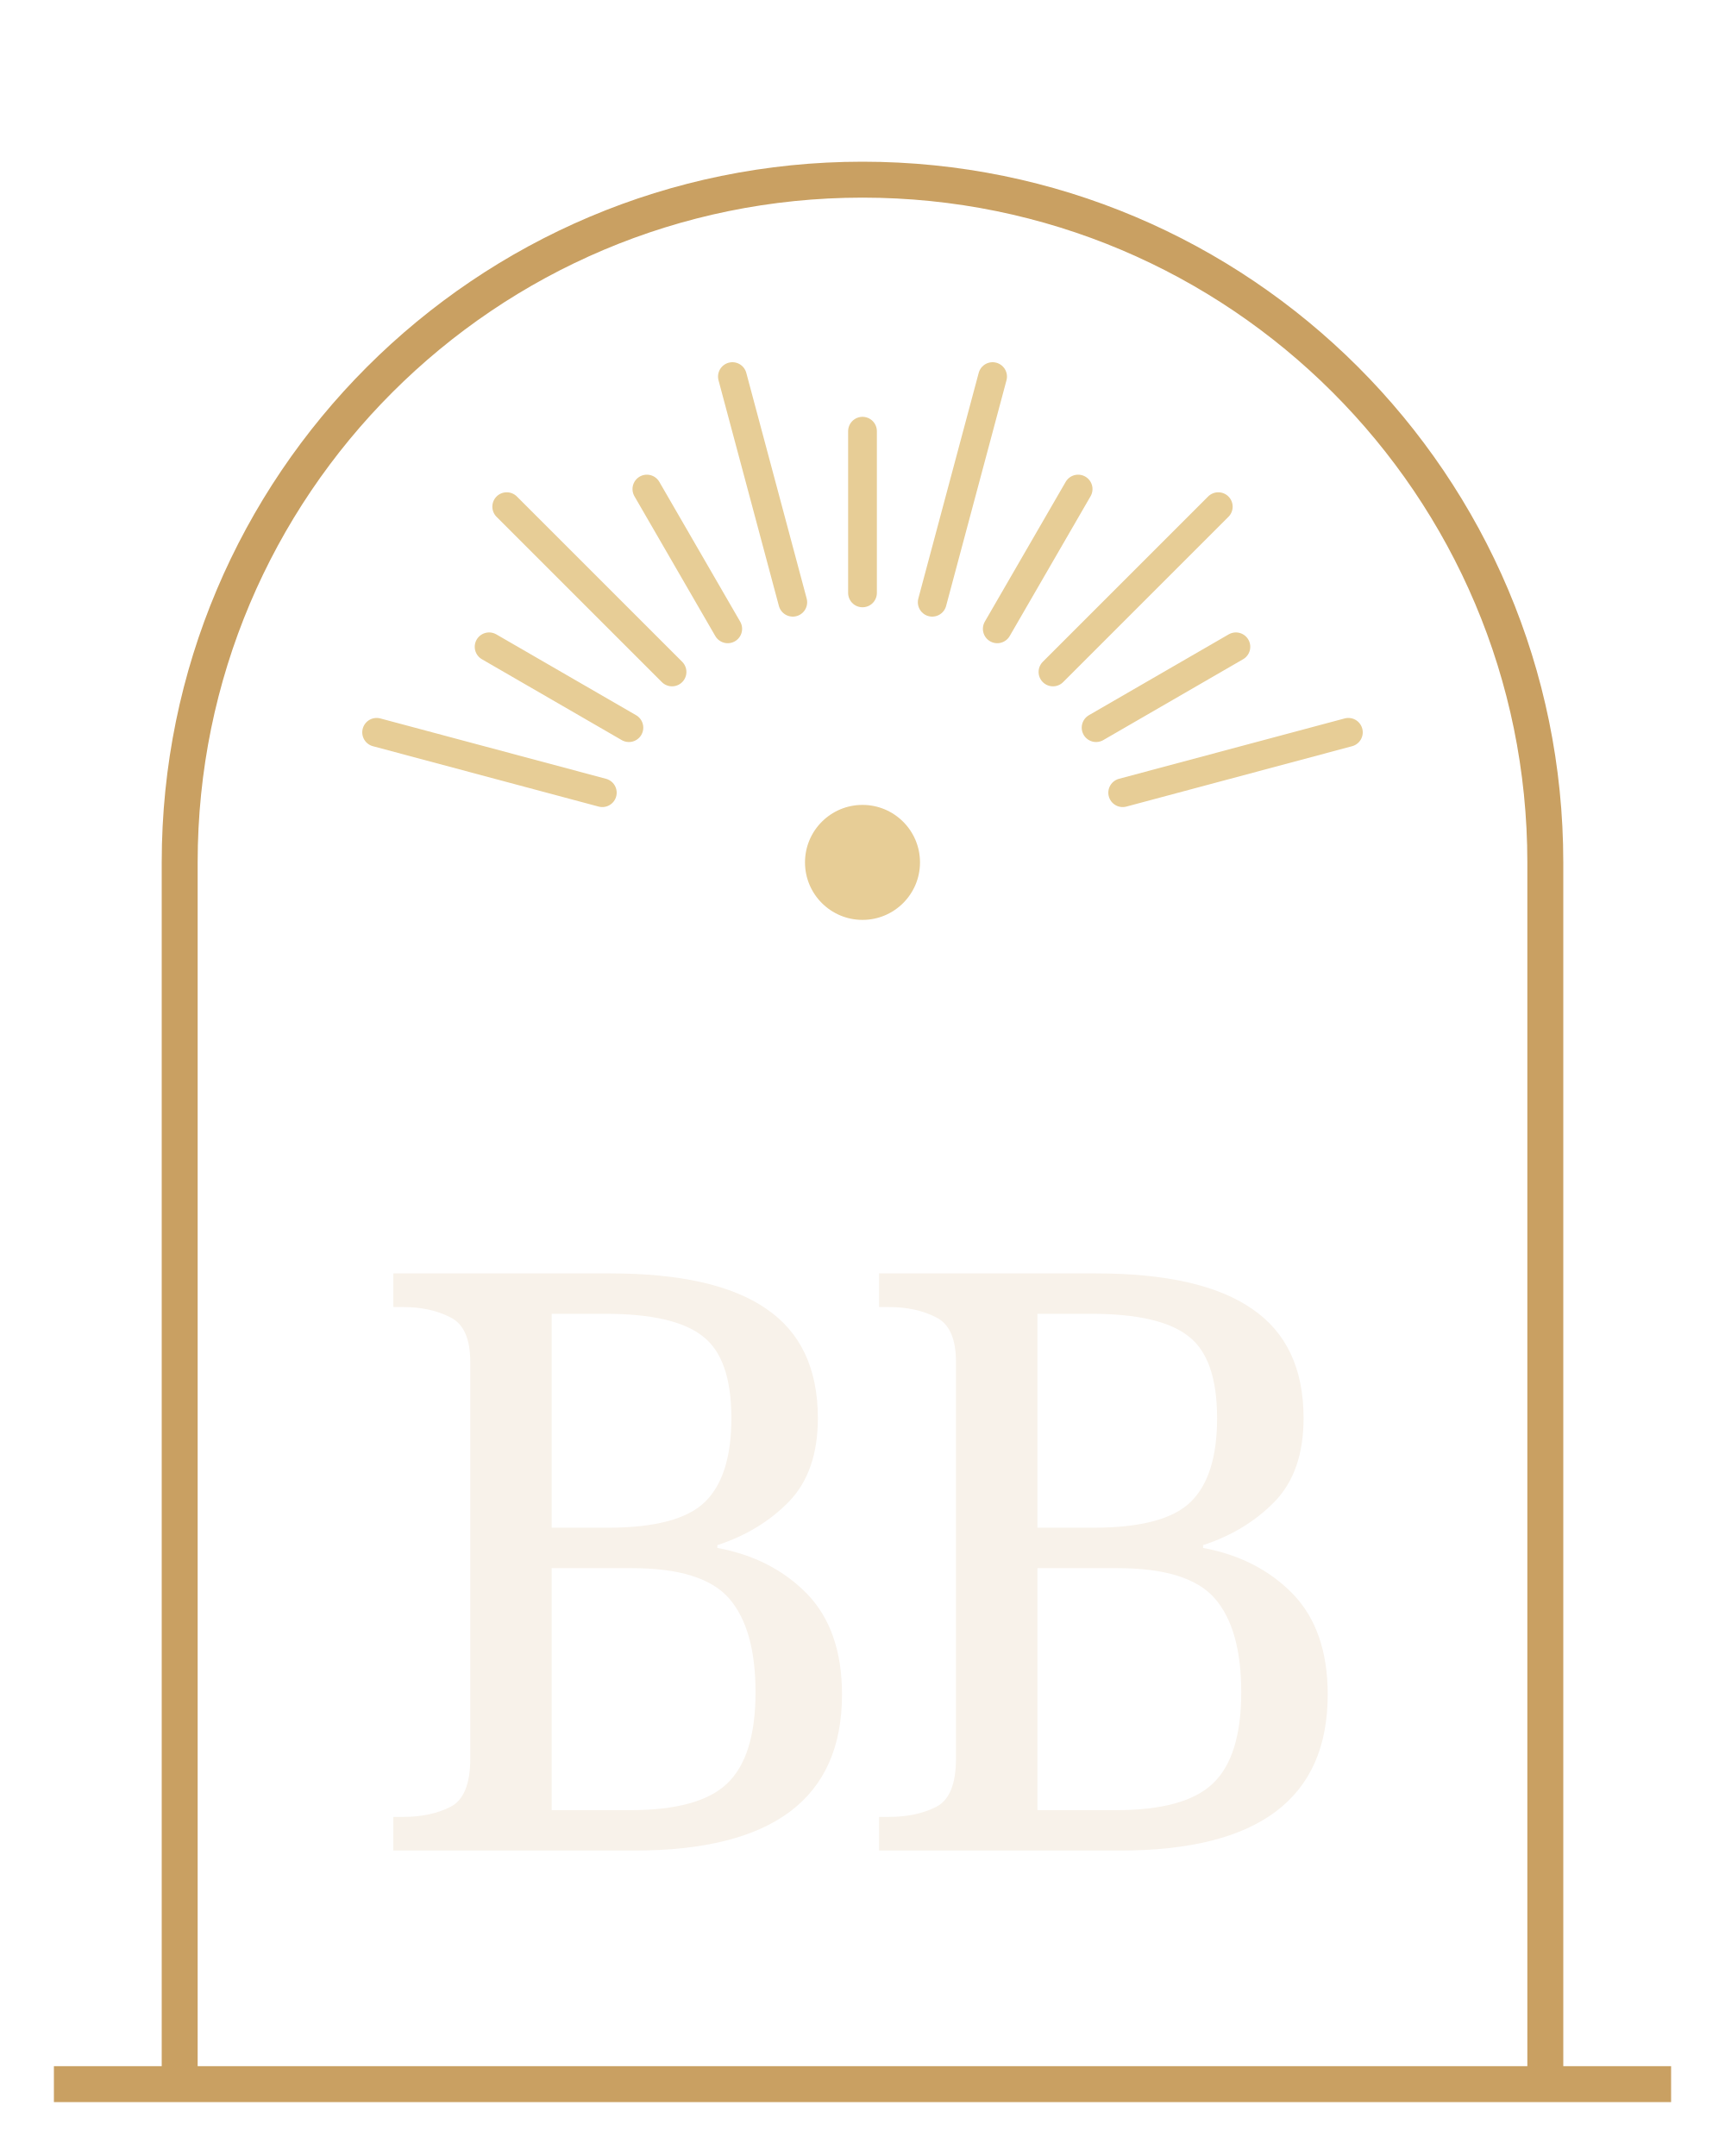
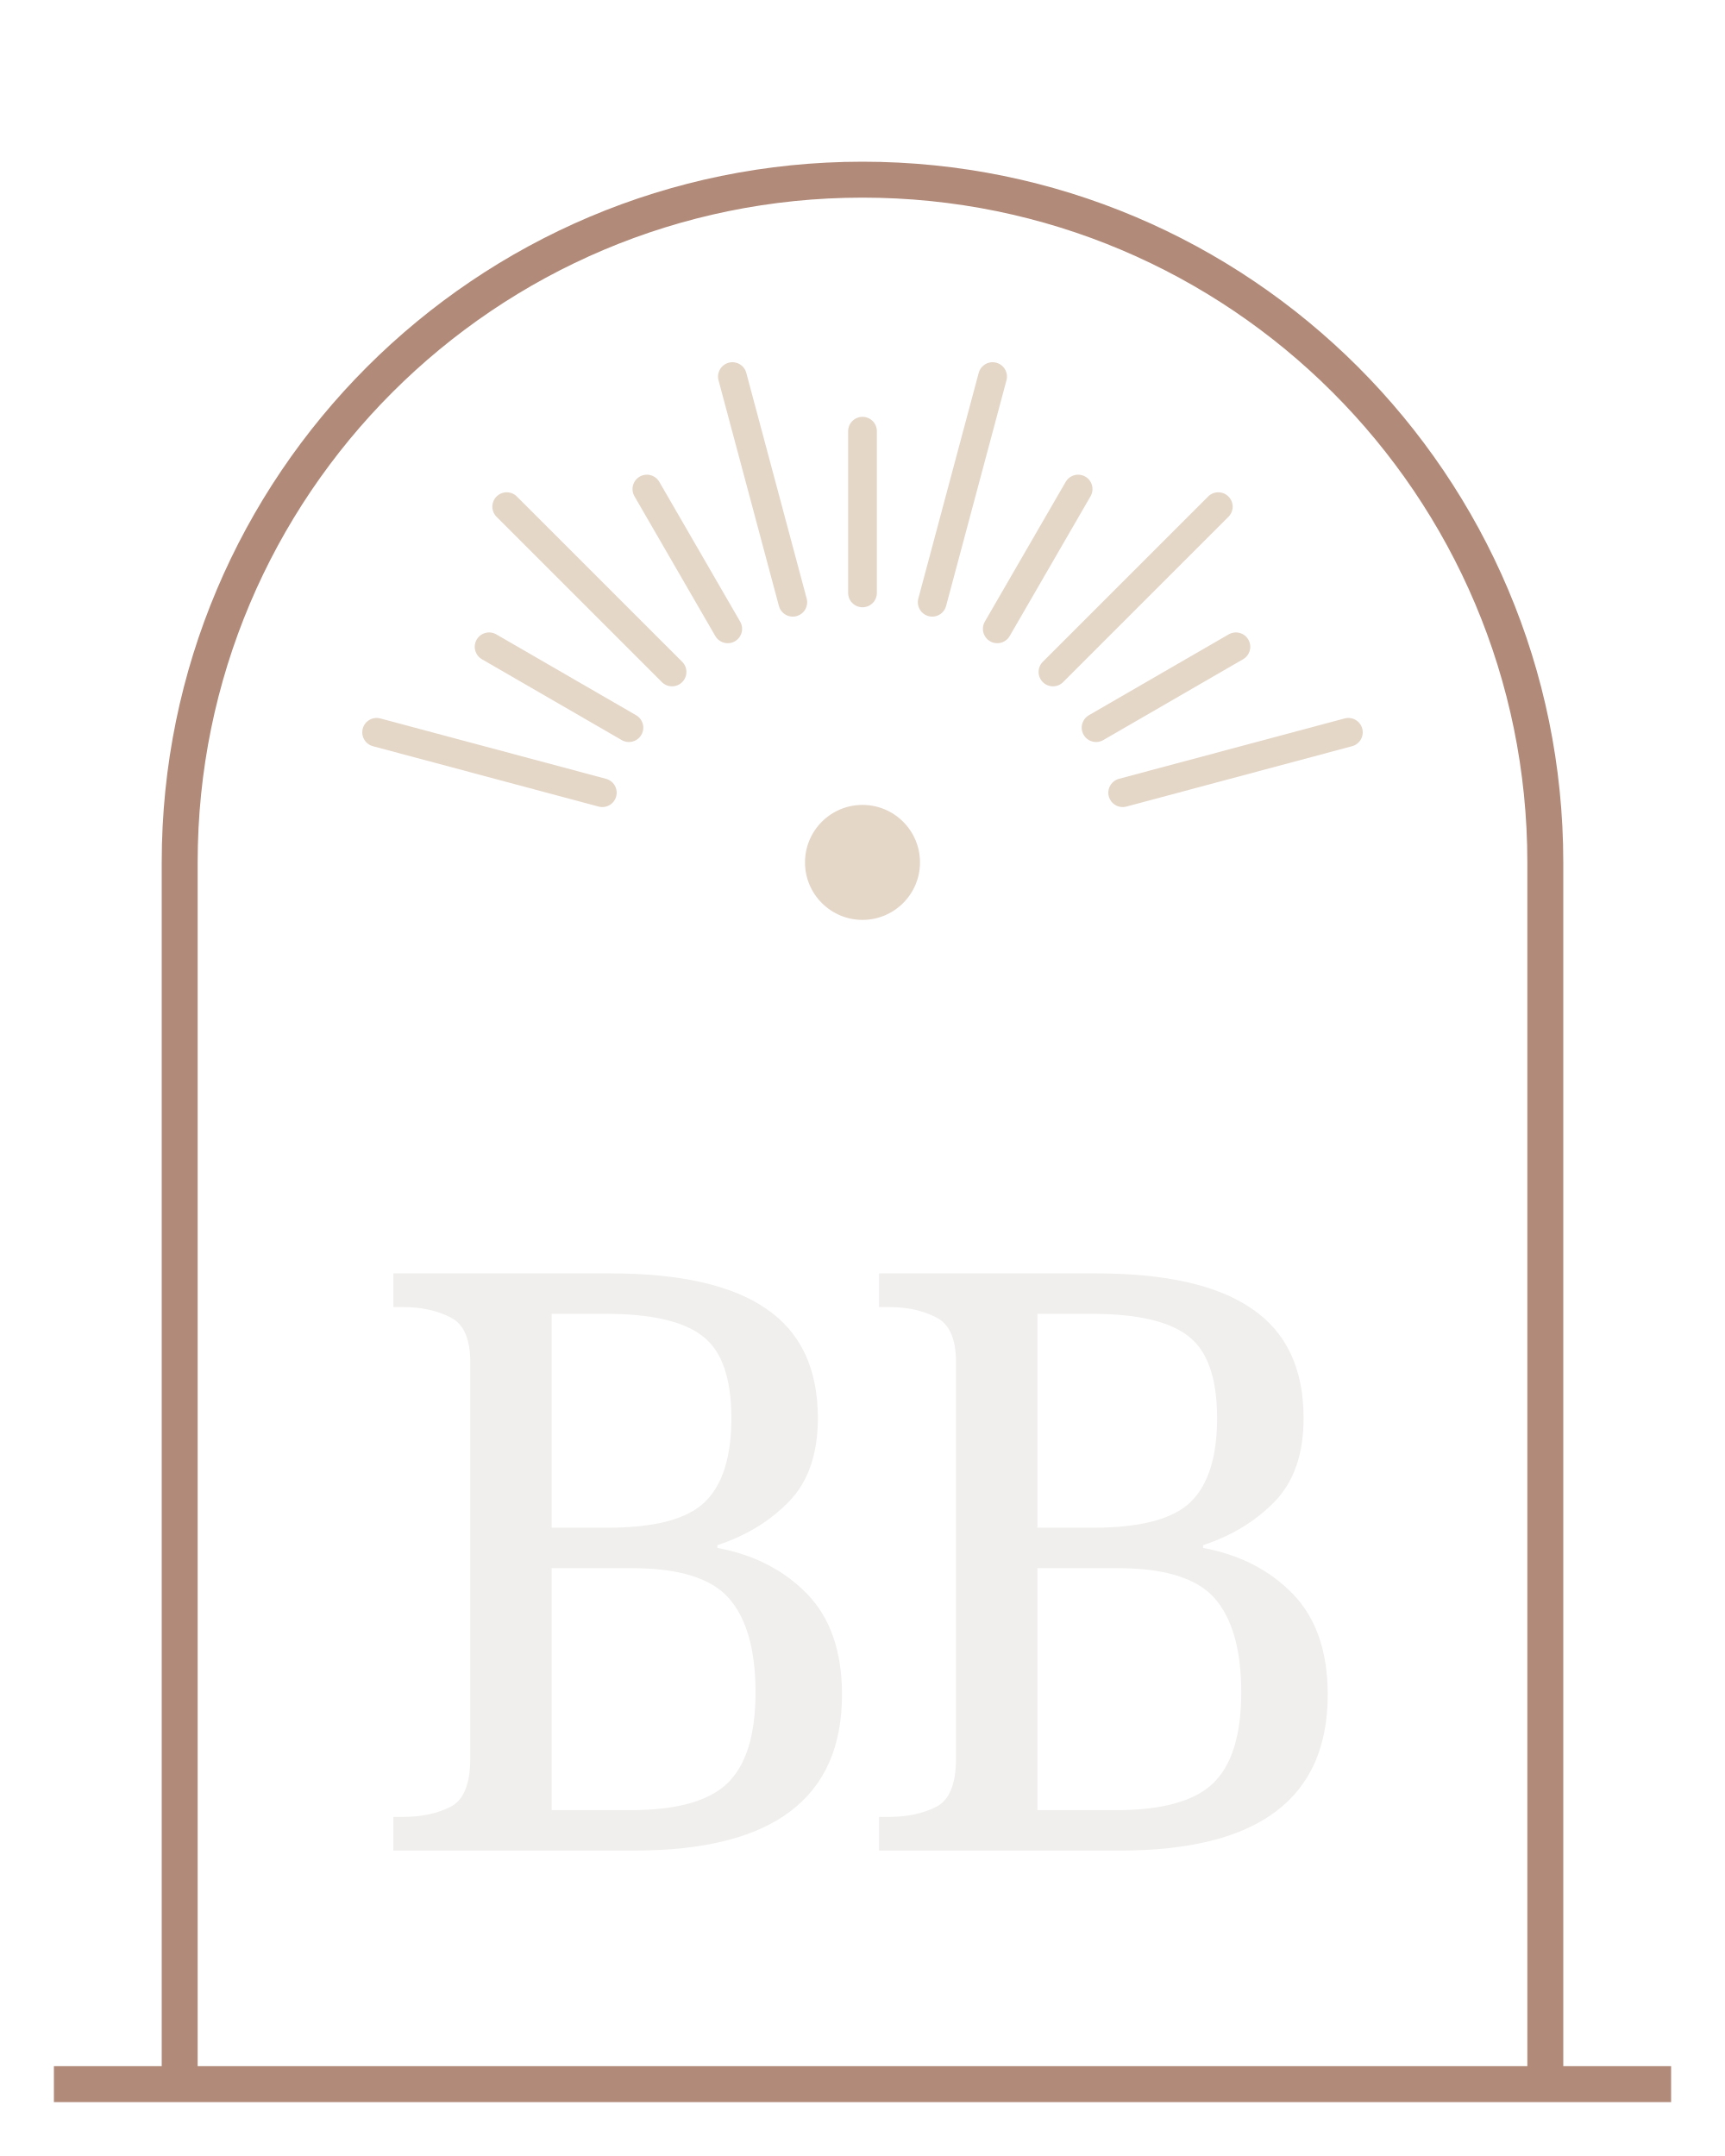
<svg xmlns="http://www.w3.org/2000/svg" viewBox="0 0 48 60">
-   <path d="M5 58V24a19 19 0 0 1 38 0v34" fill="none" stroke="#C9A062" stroke-width="1" />
-   <path d="M1.5 58h45" fill="none" stroke="#C9A062" stroke-width="1" />
-   <path d="M31.24 22.06L37.52 20.38M30.50 20.25L34.39 18.00M29.30 18.70L33.90 14.10M27.75 17.50L30.00 13.61M25.94 16.76L27.62 10.48M24.00 16.50L24.00 12.00M22.06 16.76L20.38 10.48M20.25 17.50L18.00 13.61M18.70 18.70L14.10 14.10M17.50 20.25L13.61 18.00M16.76 22.06L10.48 20.38" fill="none" stroke="#E7CD96" stroke-width="0.8" stroke-linecap="round" />
-   <circle cx="24" cy="24" r="1.6" fill="#E7CD96" />
-   <text x="24.2" y="51.5" text-anchor="middle" font-family="'Bodoni Moda', Didot, 'Bodoni 72', Georgia, serif" font-size="22.5" letter-spacing="-1.2" fill="#F8F2EA">BB</text>
+   <path d="M5 58V24a19 19 0 0 1 38 0v34" fill="none" stroke="#B28A79" stroke-width="1" />
+   <path d="M1.5 58h45" fill="none" stroke="#B28A79" stroke-width="1" />
+   <path d="M31.24 22.06L37.52 20.38M30.50 20.25L34.39 18.00M29.30 18.70L33.90 14.10M27.75 17.50L30.00 13.61M25.94 16.76L27.62 10.48M24.00 16.50L24.00 12.00M22.06 16.76L20.38 10.48M20.25 17.50L18.00 13.61M18.70 18.70L14.10 14.10M17.50 20.25L13.61 18.00M16.76 22.06L10.48 20.38" fill="none" stroke="#E5D7C8" stroke-width="0.8" stroke-linecap="round" />
+   <circle cx="24" cy="24" r="1.6" fill="#E5D7C8" />
+   <text x="24.2" y="51.5" text-anchor="middle" font-family="'Bodoni Moda', Didot, 'Bodoni 72', Georgia, serif" font-size="22.5" letter-spacing="-1.2" fill="#F0EFED">BB</text>
</svg>
